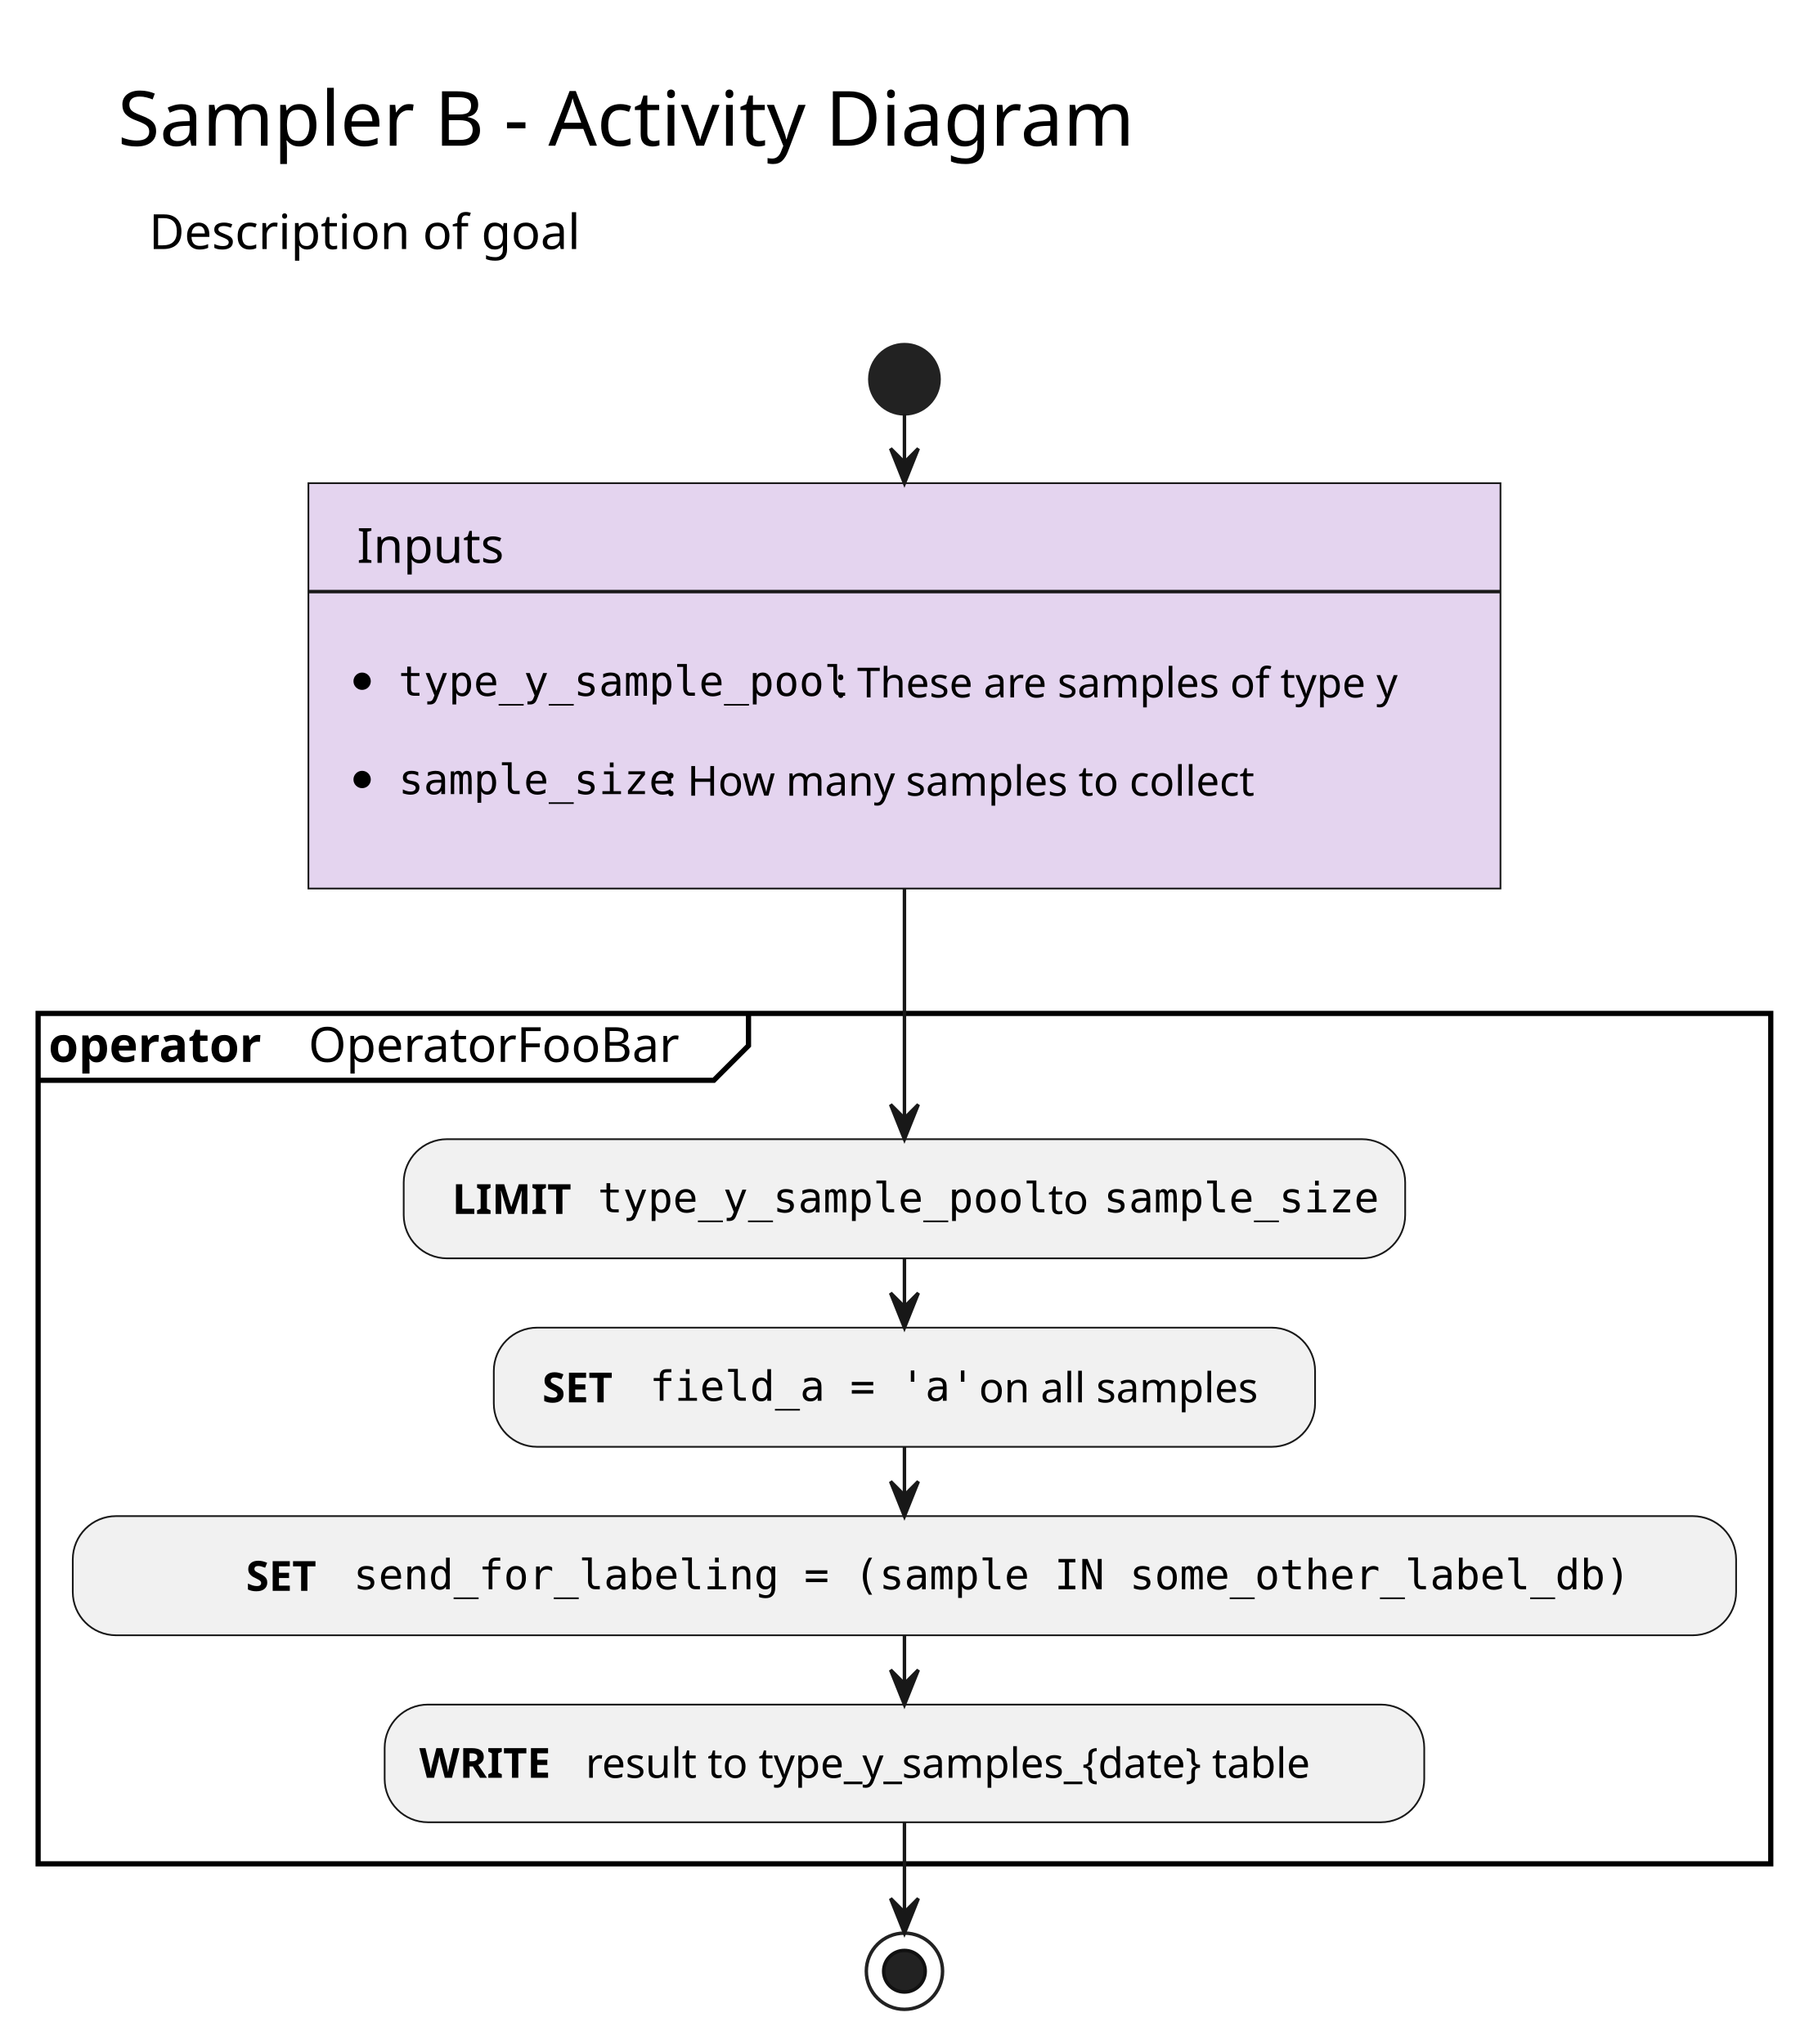
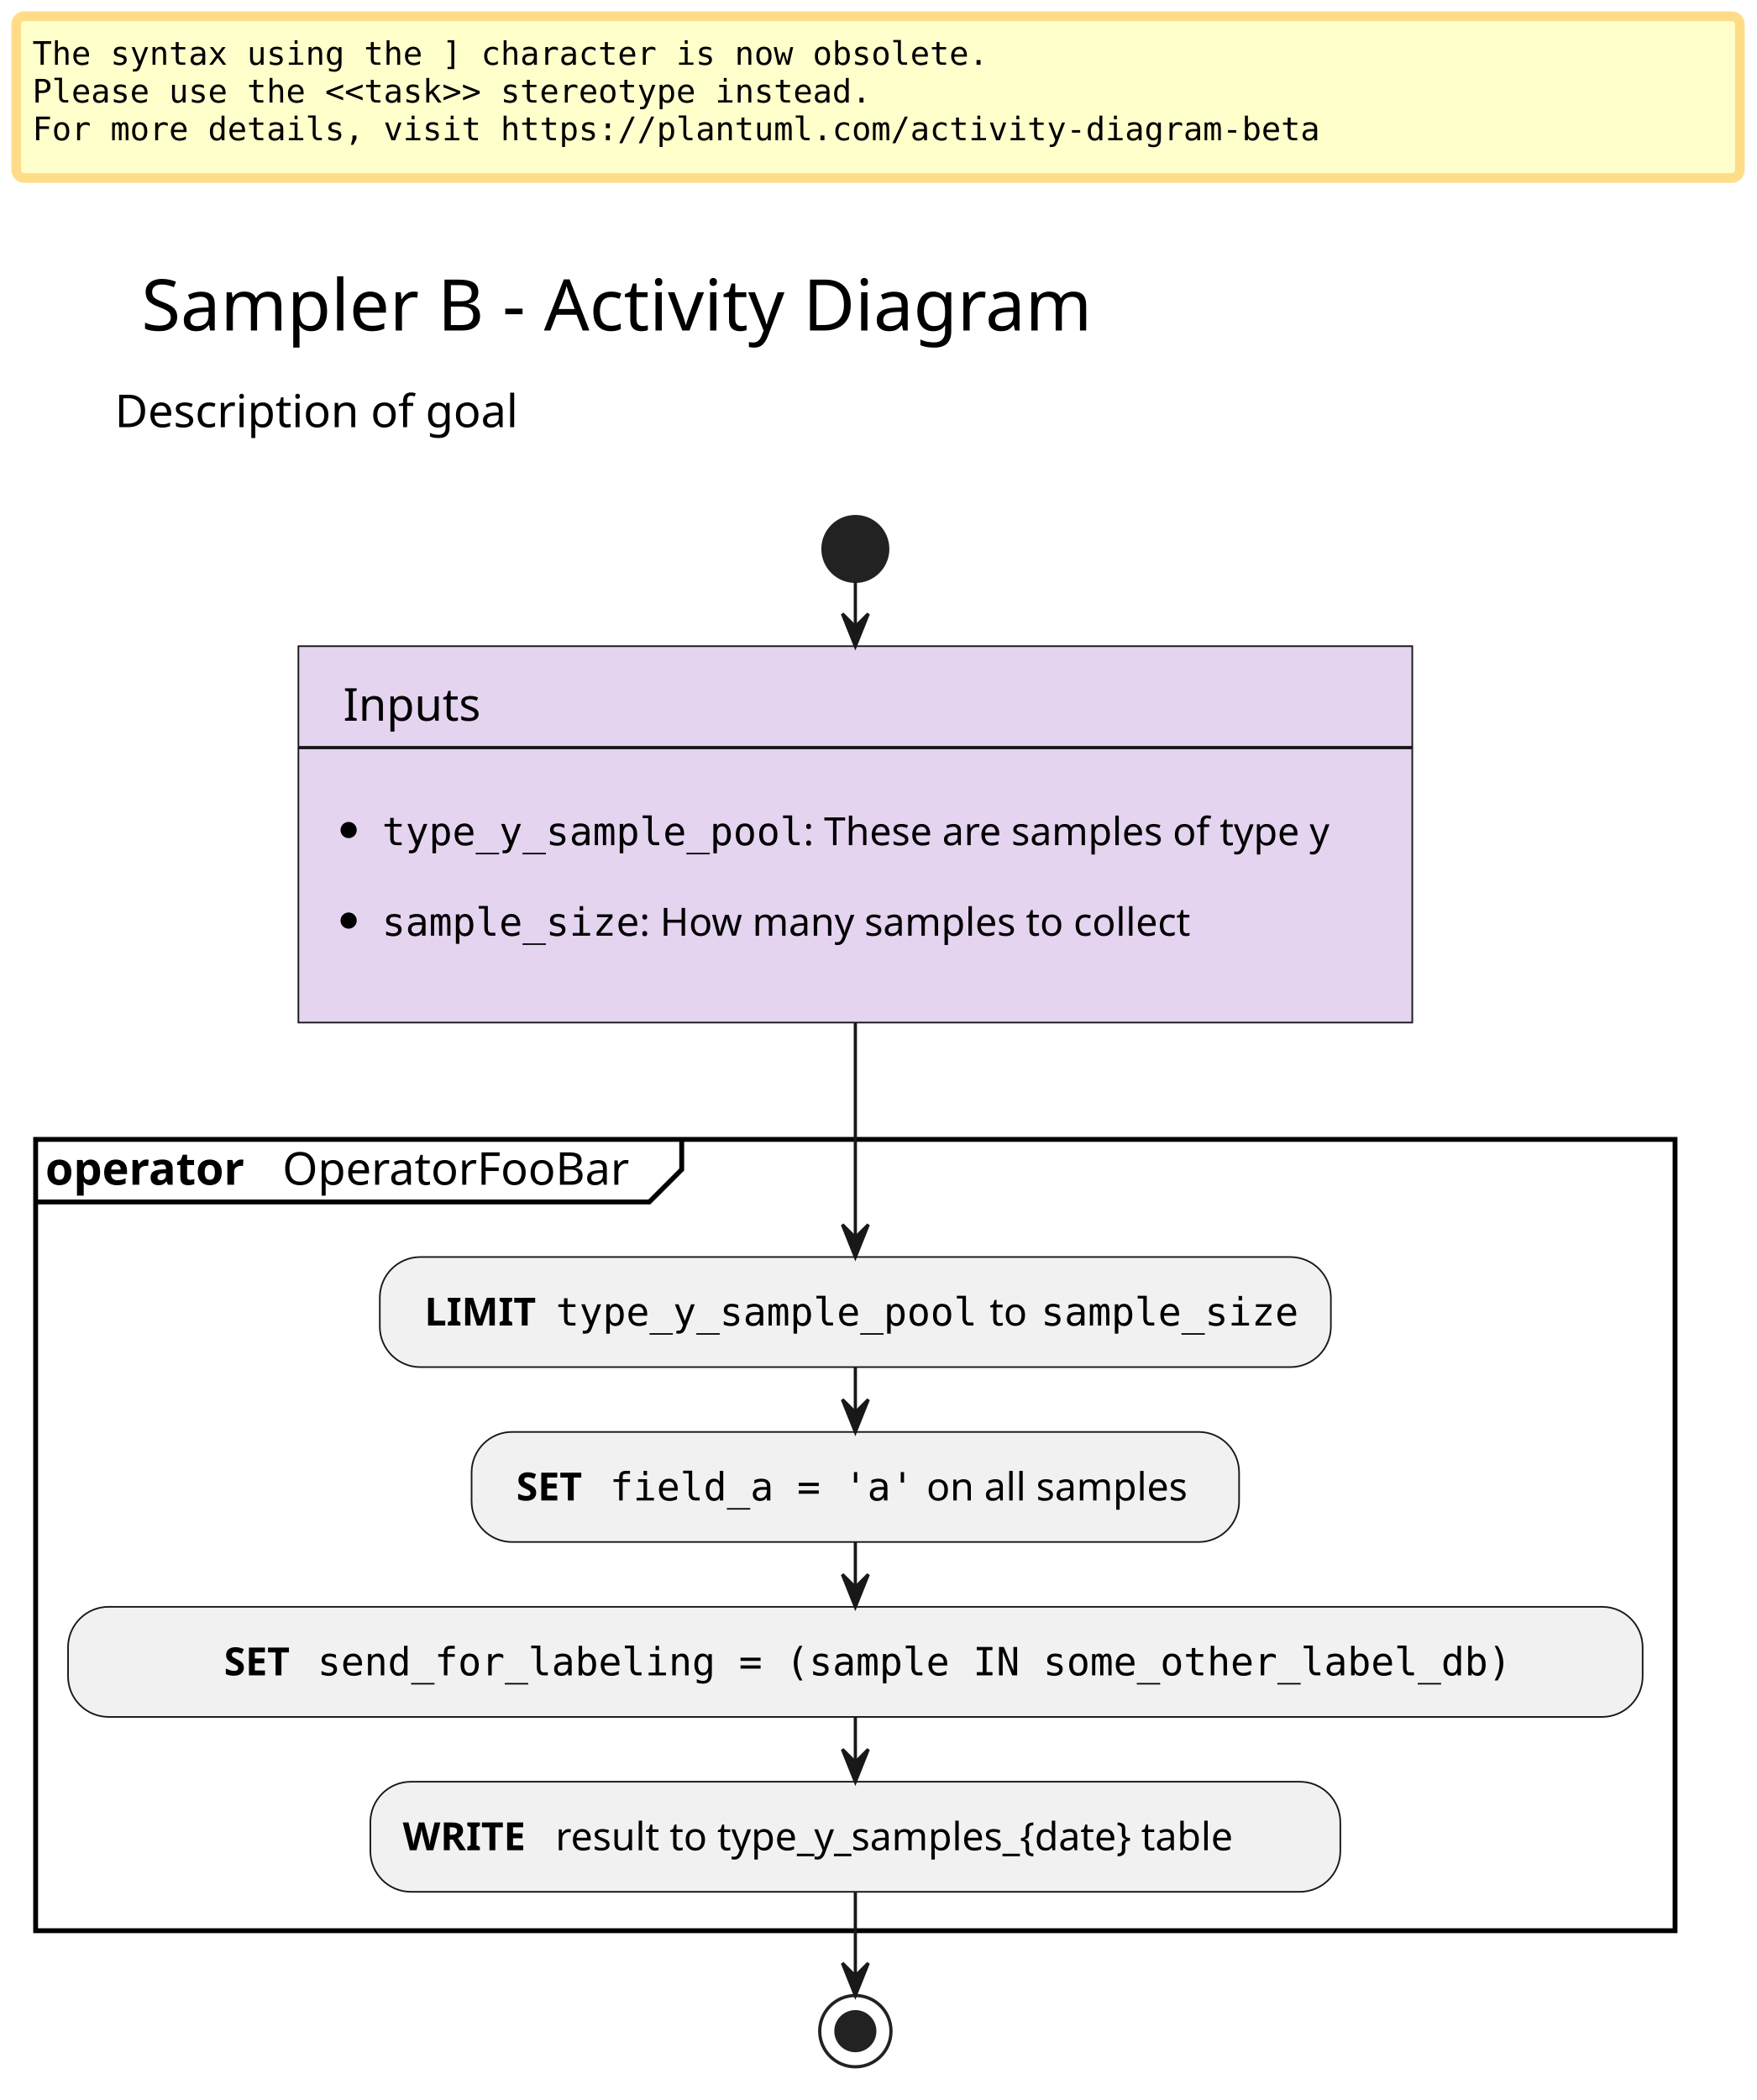
- <svg xmlns="http://www.w3.org/2000/svg" contentStyleType="text/css" height="590px" preserveAspectRatio="none" style="width:522px;height:590px;background:#FFFFFF;" version="1.1" viewBox="0 0 522 590" width="522px" zoomAndPan="magnify">
+ <svg xmlns="http://www.w3.org/2000/svg" contentStyleType="text/css" data-diagram-type="ACTIVITY" height="648px" preserveAspectRatio="none" style="width:542px;height:648px;background:#FFFFFF;" version="1.1" viewBox="0 0 542 648" width="542px" zoomAndPan="magnify">
  <defs />
  <g>
-     <rect height="88.469" style="stroke:#00000000;stroke-width:1.0;fill:none;" width="346" x="10" y="10" />
-     <text fill="#888888" font-family="sans-serif" font-size="10" lengthAdjust="spacing" textLength="3" x="353" y="19.282"> </text>
-     <text fill="#000000" font-family="sans-serif" font-size="22" lengthAdjust="spacing" textLength="322" x="34" y="42.062">Sampler B - Activity Diagram</text>
-     <text fill="#888888" font-family="sans-serif" font-size="10" lengthAdjust="spacing" textLength="3" x="353" y="56.532"> </text>
-     <text fill="#000000" font-family="sans-serif" font-size="14" lengthAdjust="spacing" textLength="137" x="43" y="71.886">Description of goal</text>
-     <text fill="#888888" font-family="sans-serif" font-size="10" lengthAdjust="spacing" textLength="3" x="353" y="84.47"> </text>
-     <text fill="#888888" font-family="sans-serif" font-size="10" lengthAdjust="spacing" textLength="3" x="353" y="96.11"> </text>
-     <ellipse cx="261" cy="109.469" fill="#222222" rx="10" ry="10" style="stroke:#222222;stroke-width:1.0;" />
-     <rect fill="#E4D4EF" height="117.003" style="stroke:#181818;stroke-width:0.5;" width="344" x="89" y="139.469" />
-     <text fill="#000000" font-family="sans-serif" font-size="12" lengthAdjust="spacing" textLength="4" x="99" y="162.935"> </text>
-     <text fill="#000000" font-family="sans-serif" font-size="14" lengthAdjust="spacing" textLength="45" x="103" y="162.464">Inputs</text>
-     <line style="stroke:#181818;stroke-width:1.0;" x1="89" x2="433" y1="170.766" y2="170.766" />
-     <text fill="#000000" font-family="sans-serif" font-size="12" lengthAdjust="spacing" textLength="4" x="99" y="186.904"> </text>
-     <ellipse cx="104.5" cy="196.635" fill="#000000" rx="2.5" ry="2.5" style="stroke:#000000;stroke-width:0.0;" />
-     <text fill="#000000" font-family="sans-serif" font-size="12" lengthAdjust="spacing" textLength="4" x="111" y="201.304"> </text>
-     <text fill="#000000" font-family="monospace" font-size="12" lengthAdjust="spacing" textLength="126" x="115" y="200.846">type_y_sample_pool</text>
-     <text fill="#000000" font-family="sans-serif" font-size="12" lengthAdjust="spacing" textLength="182" x="241" y="201.304">: These are samples of type y</text>
-     <text fill="#000000" font-family="sans-serif" font-size="12" lengthAdjust="spacing" textLength="4" x="99" y="215.273"> </text>
-     <ellipse cx="104.5" cy="225.003" fill="#000000" rx="2.5" ry="2.5" style="stroke:#000000;stroke-width:0.0;" />
-     <text fill="#000000" font-family="sans-serif" font-size="12" lengthAdjust="spacing" textLength="4" x="111" y="229.673"> </text>
-     <text fill="#000000" font-family="monospace" font-size="12" lengthAdjust="spacing" textLength="77" x="115" y="229.215">sample_size</text>
-     <text fill="#000000" font-family="sans-serif" font-size="12" lengthAdjust="spacing" textLength="186" x="192" y="229.673">: How many samples to collect</text>
-     <text fill="#000000" font-family="sans-serif" font-size="12" lengthAdjust="spacing" textLength="4" x="99" y="243.642"> </text>
-     <rect fill="none" height="245.466" style="stroke:#000000;stroke-width:1.5;" width="500" x="11" y="292.527" />
-     <path d="M216,292.527 L216,301.824 L206,311.824 L11,311.824 " fill="none" style="stroke:#000000;stroke-width:1.5;" />
-     <text fill="#000000" font-family="sans-serif" font-size="14" font-weight="bold" lengthAdjust="spacing" textLength="71" x="14" y="306.522">operator</text>
-     <text fill="#000000" font-family="sans-serif" font-size="14" lengthAdjust="spacing" textLength="116" x="89" y="306.522">OperatorFooBar</text>
-     <rect fill="#F1F1F1" height="34.4" rx="12.5" ry="12.5" style="stroke:#181818;stroke-width:0.5;" width="289" x="116.5" y="328.824" />
-     <text fill="#000000" font-family="sans-serif" font-size="12" lengthAdjust="spacing" textLength="4" x="126.5" y="350.394"> </text>
-     <text fill="#000000" font-family="sans-serif" font-size="12" font-weight="bold" lengthAdjust="spacing" textLength="38" x="130.5" y="350.394">LIMIT</text>
-     <text fill="#000000" font-family="sans-serif" font-size="12" lengthAdjust="spacing" textLength="4" x="168.5" y="350.394"> </text>
-     <text fill="#000000" font-family="monospace" font-size="12" lengthAdjust="spacing" textLength="126" x="172.5" y="349.936">type_y_sample_pool</text>
-     <text fill="#000000" font-family="sans-serif" font-size="12" lengthAdjust="spacing" textLength="12" x="302.5" y="350.394">to</text>
-     <text fill="#000000" font-family="monospace" font-size="12" lengthAdjust="spacing" textLength="77" x="318.5" y="349.936">sample_size</text>
-     <rect fill="#F1F1F1" height="34.4" rx="12.5" ry="12.5" style="stroke:#181818;stroke-width:0.5;" width="237" x="142.5" y="383.224" />
-     <text fill="#000000" font-family="sans-serif" font-size="12" lengthAdjust="spacing" textLength="4" x="152.5" y="404.794"> </text>
-     <text fill="#000000" font-family="sans-serif" font-size="12" font-weight="bold" lengthAdjust="spacing" textLength="27" x="156.5" y="404.794">SET</text>
-     <text fill="#000000" font-family="sans-serif" font-size="12" lengthAdjust="spacing" textLength="4" x="183.5" y="404.794"> </text>
-     <text fill="#000000" font-family="monospace" font-size="12" lengthAdjust="spacing" textLength="91" x="187.5" y="404.336">field_a = 'a'</text>
-     <text fill="#000000" font-family="sans-serif" font-size="12" lengthAdjust="spacing" textLength="87" x="282.5" y="404.794">on all samples</text>
-     <rect fill="#F1F1F1" height="34.4" rx="12.5" ry="12.5" style="stroke:#181818;stroke-width:0.5;" width="480" x="21" y="437.624" />
-     <text fill="#000000" font-family="sans-serif" font-size="12" lengthAdjust="spacing" textLength="8" x="63" y="459.194">  </text>
-     <text fill="#000000" font-family="sans-serif" font-size="12" font-weight="bold" lengthAdjust="spacing" textLength="27" x="71" y="459.194">SET</text>
-     <text fill="#000000" font-family="sans-serif" font-size="12" lengthAdjust="spacing" textLength="4" x="98" y="459.194"> </text>
-     <text fill="#000000" font-family="monospace" font-size="12" lengthAdjust="spacing" textLength="357" x="102" y="458.736">send_for_labeling = (sample IN some_other_label_db)</text>
-     <text fill="#000000" font-family="sans-serif" font-size="12" lengthAdjust="spacing" textLength="8" x="459" y="459.194">  </text>
-     <rect fill="#F1F1F1" height="33.969" rx="12.5" ry="12.5" style="stroke:#181818;stroke-width:0.5;" width="300" x="111" y="492.024" />
-     <text fill="#000000" font-family="sans-serif" font-size="12" font-weight="bold" lengthAdjust="spacing" textLength="44" x="121" y="513.163">WRITE</text>
-     <text fill="#000000" font-family="sans-serif" font-size="12" lengthAdjust="spacing" textLength="232" x="169" y="513.163">result to type_y_samples_{date} table</text>
-     <ellipse cx="261" cy="568.993" rx="11" ry="11" style="stroke:#222222;stroke-width:1.0;fill:none;" />
-     <ellipse cx="261" cy="568.993" fill="#222222" rx="6" ry="6" style="stroke:#111111;stroke-width:1.0;" />
-     <line style="stroke:#181818;stroke-width:1.0;" x1="261" x2="261" y1="119.469" y2="139.469" />
-     <polygon fill="#181818" points="257,129.469,261,139.469,265,129.469,261,133.469" style="stroke:#181818;stroke-width:1.0;" />
-     <line style="stroke:#181818;stroke-width:1.0;" x1="261" x2="261" y1="363.224" y2="383.224" />
-     <polygon fill="#181818" points="257,373.224,261,383.224,265,373.224,261,377.224" style="stroke:#181818;stroke-width:1.0;" />
-     <line style="stroke:#181818;stroke-width:1.0;" x1="261" x2="261" y1="417.624" y2="437.624" />
-     <polygon fill="#181818" points="257,427.624,261,437.624,265,427.624,261,431.624" style="stroke:#181818;stroke-width:1.0;" />
-     <line style="stroke:#181818;stroke-width:1.0;" x1="261" x2="261" y1="472.024" y2="492.024" />
-     <polygon fill="#181818" points="257,482.024,261,492.024,265,482.024,261,486.024" style="stroke:#181818;stroke-width:1.0;" />
-     <line style="stroke:#181818;stroke-width:1.0;" x1="261" x2="261" y1="256.472" y2="328.824" />
-     <polygon fill="#181818" points="257,318.824,261,328.824,265,318.824,261,322.824" style="stroke:#181818;stroke-width:1.0;" />
-     <text fill="#000000" font-family="sans-serif" font-size="11" lengthAdjust="spacing" textLength="4" x="265" y="277.777"> </text>
-     <text fill="#000000" font-family="sans-serif" font-size="11" lengthAdjust="spacing" textLength="4" x="265" y="290.582"> </text>
-     <line style="stroke:#181818;stroke-width:1.0;" x1="261" x2="261" y1="525.993" y2="557.993" />
-     <polygon fill="#181818" points="257,547.993,261,557.993,265,547.993,261,551.993" style="stroke:#181818;stroke-width:1.0;" />
+     <rect fill="#FFFFCC" height="49.922" rx="2.5" ry="2.5" style="stroke:#FFDD88;stroke-width:3;" width="531.955" x="5" y="5" />
+     <text fill="#000000" font-family="monospace" font-size="10" lengthAdjust="spacing" textLength="295.005" x="10" y="20">The syntax using the ] character is now obsolete.</text>
+     <text fill="#000000" font-family="monospace" font-size="10" lengthAdjust="spacing" textLength="258.882" x="10" y="31.641">Please use the &lt;&lt;task&gt;&gt; stereotype instead.</text>
+     <text fill="#000000" font-family="monospace" font-size="10" lengthAdjust="spacing" textLength="397.353" x="10" y="43.281">For more details, visit https://plantuml.com/activity-diagram-beta</text>
+     <text fill="#888888" font-family="sans-serif" font-size="10" lengthAdjust="spacing" textLength="3.179" x="360.109" y="79.204"> </text>
+     <text fill="#000000" font-family="sans-serif" font-size="22" lengthAdjust="spacing" textLength="319.655" x="43.633" y="101.983">Sampler B - Activity Diagram</text>
+     <text fill="#888888" font-family="sans-serif" font-size="10" lengthAdjust="spacing" textLength="3.179" x="360.109" y="116.454"> </text>
+     <text fill="#000000" font-family="sans-serif" font-size="14" lengthAdjust="spacing" textLength="132.05" x="35.43" y="131.808">Description of goal</text>
+     <text fill="#888888" font-family="sans-serif" font-size="10" lengthAdjust="spacing" textLength="3.179" x="360.109" y="144.392"> </text>
+     <text fill="#888888" font-family="sans-serif" font-size="10" lengthAdjust="spacing" textLength="3.179" x="360.109" y="156.032"> </text>
+     <ellipse cx="263.978" cy="169.391" fill="#222222" rx="10" ry="10" style="stroke:#222222;stroke-width:1;" />
+     <rect fill="#E4D4EF" height="116.141" style="stroke:#181818;stroke-width:0.5;" width="343.766" x="92.095" y="199.391" />
+     <text fill="#000000" font-family="sans-serif" font-size="12" lengthAdjust="spacing" textLength="3.814" x="102.095" y="222.857"> </text>
+     <text fill="#000000" font-family="sans-serif" font-size="14" lengthAdjust="spacing" textLength="43.545" x="105.909" y="222.386">Inputs</text>
+     <line style="stroke:#181818;stroke-width:1;" x1="92.095" x2="435.86" y1="230.688" y2="230.688" />
+     <text fill="#000000" font-family="sans-serif" font-size="12" lengthAdjust="spacing" textLength="3.814" x="102.095" y="246.826"> </text>
+     <ellipse cx="107.595" cy="256.125" fill="#000000" rx="2.5" ry="2.5" />
+     <text fill="#000000" font-family="sans-serif" font-size="12" lengthAdjust="spacing" textLength="3.814" x="114.095" y="260.795"> </text>
+     <text fill="#000000" font-family="monospace" font-size="12" lengthAdjust="spacing" textLength="130.043" x="117.909" y="260.795">type_y_sample_pool</text>
+     <text fill="#000000" font-family="sans-serif" font-size="12" lengthAdjust="spacing" textLength="177.908" x="247.952" y="260.795">: These are samples of type y</text>
+     <text fill="#000000" font-family="sans-serif" font-size="12" lengthAdjust="spacing" textLength="3.814" x="102.095" y="274.764"> </text>
+     <ellipse cx="107.595" cy="284.062" fill="#000000" rx="2.5" ry="2.5" />
+     <text fill="#000000" font-family="sans-serif" font-size="12" lengthAdjust="spacing" textLength="3.814" x="114.095" y="288.732"> </text>
+     <text fill="#000000" font-family="monospace" font-size="12" lengthAdjust="spacing" textLength="79.471" x="117.909" y="288.732">sample_size</text>
+     <text fill="#000000" font-family="sans-serif" font-size="12" lengthAdjust="spacing" textLength="184.266" x="197.38" y="288.732">: How many samples to collect</text>
+     <text fill="#000000" font-family="sans-serif" font-size="12" lengthAdjust="spacing" textLength="3.814" x="102.095" y="302.701"> </text>
+     <rect fill="none" height="244.172" style="stroke:#000000;stroke-width:1.5;" width="505.955" x="11" y="351.586" />
+     <path d="M210.39,351.586 L210.39,360.883 L200.39,370.883 L11,370.883" fill="none" style="stroke:#000000;stroke-width:1.5;" />
+     <text fill="#000000" font-family="sans-serif" font-size="14" font-weight="bold" lengthAdjust="spacing" textLength="68.701" x="14" y="365.582">operator</text>
+     <text fill="#000000" font-family="sans-serif" font-size="14" lengthAdjust="spacing" textLength="111.788" x="87.151" y="365.582">OperatorFooBar</text>
+     <rect fill="#F1F1F1" height="33.969" rx="12.5" ry="12.5" style="stroke:#181818;stroke-width:0.5;" width="293.522" x="117.217" y="387.883" />
+     <text fill="#000000" font-family="sans-serif" font-size="12" lengthAdjust="spacing" textLength="3.814" x="127.217" y="409.022"> </text>
+     <text fill="#000000" font-family="sans-serif" font-size="12" font-weight="bold" lengthAdjust="spacing" textLength="36.703" x="131.031" y="409.022">LIMIT</text>
+     <text fill="#000000" font-family="sans-serif" font-size="12" lengthAdjust="spacing" textLength="3.814" x="167.734" y="409.022"> </text>
+     <text fill="#000000" font-family="monospace" font-size="12" lengthAdjust="spacing" textLength="130.043" x="171.549" y="409.022">type_y_sample_pool</text>
+     <text fill="#000000" font-family="sans-serif" font-size="12" lengthAdjust="spacing" textLength="12.047" x="305.406" y="409.022">to</text>
+     <text fill="#000000" font-family="monospace" font-size="12" lengthAdjust="spacing" textLength="79.471" x="321.268" y="409.022">sample_size</text>
+     <rect fill="#F1F1F1" height="33.969" rx="12.5" ry="12.5" style="stroke:#181818;stroke-width:0.5;" width="236.867" x="145.544" y="441.852" />
+     <text fill="#000000" font-family="sans-serif" font-size="12" lengthAdjust="spacing" textLength="3.814" x="155.544" y="462.991"> </text>
+     <text fill="#000000" font-family="sans-serif" font-size="12" font-weight="bold" lengthAdjust="spacing" textLength="25.025" x="159.358" y="462.991">SET</text>
+     <text fill="#000000" font-family="sans-serif" font-size="12" lengthAdjust="spacing" textLength="3.814" x="184.384" y="462.991"> </text>
+     <text fill="#000000" font-family="monospace" font-size="12" lengthAdjust="spacing" textLength="93.92" x="188.198" y="462.991">field_a = 'a'</text>
+     <text fill="#000000" font-family="sans-serif" font-size="12" lengthAdjust="spacing" textLength="86.478" x="285.933" y="462.991">on all samples</text>
+     <rect fill="#F1F1F1" height="33.969" rx="12.5" ry="12.5" style="stroke:#181818;stroke-width:0.5;" width="485.955" x="21" y="495.821" />
+     <text fill="#000000" font-family="sans-serif" font-size="12" lengthAdjust="spacing" textLength="7.629" x="61.516" y="516.96">  </text>
+     <text fill="#000000" font-family="sans-serif" font-size="12" font-weight="bold" lengthAdjust="spacing" textLength="25.025" x="69.144" y="516.96">SET</text>
+     <text fill="#000000" font-family="sans-serif" font-size="12" lengthAdjust="spacing" textLength="3.814" x="94.17" y="516.96"> </text>
+     <text fill="#000000" font-family="monospace" font-size="12" lengthAdjust="spacing" textLength="368.455" x="97.984" y="516.96">send_for_labeling = (sample IN some_other_label_db)</text>
+     <text fill="#000000" font-family="sans-serif" font-size="12" lengthAdjust="spacing" textLength="7.629" x="466.44" y="516.96">  </text>
+     <rect fill="#F1F1F1" height="33.969" rx="12.5" ry="12.5" style="stroke:#181818;stroke-width:0.5;" width="299.352" x="114.302" y="549.79" />
+     <text fill="#000000" font-family="sans-serif" font-size="12" font-weight="bold" lengthAdjust="spacing" textLength="43.324" x="124.302" y="570.928">WRITE</text>
+     <text fill="#000000" font-family="sans-serif" font-size="12" lengthAdjust="spacing" textLength="232.213" x="171.44" y="570.928">result to type_y_samples_{date} table</text>
+     <ellipse cx="263.978" cy="626.758" fill="none" rx="11" ry="11" style="stroke:#222222;stroke-width:1;" />
+     <ellipse cx="263.978" cy="626.758" fill="#222222" rx="6" ry="6" style="stroke:#222222;stroke-width:1;" />
+     <line style="stroke:#181818;stroke-width:1;" x1="263.978" x2="263.978" y1="179.391" y2="199.391" />
+     <polygon fill="#181818" points="259.978,189.391,263.978,199.391,267.978,189.391,263.978,193.391" style="stroke:#181818;stroke-width:1;" />
+     <line style="stroke:#181818;stroke-width:1;" x1="263.978" x2="263.978" y1="421.852" y2="441.852" />
+     <polygon fill="#181818" points="259.978,431.852,263.978,441.852,267.978,431.852,263.978,435.852" style="stroke:#181818;stroke-width:1;" />
+     <line style="stroke:#181818;stroke-width:1;" x1="263.978" x2="263.978" y1="475.821" y2="495.821" />
+     <polygon fill="#181818" points="259.978,485.821,263.978,495.821,267.978,485.821,263.978,489.821" style="stroke:#181818;stroke-width:1;" />
+     <line style="stroke:#181818;stroke-width:1;" x1="263.978" x2="263.978" y1="529.79" y2="549.79" />
+     <polygon fill="#181818" points="259.978,539.79,263.978,549.79,267.978,539.79,263.978,543.79" style="stroke:#181818;stroke-width:1;" />
+     <line style="stroke:#181818;stroke-width:1;" x1="263.978" x2="263.978" y1="315.531" y2="387.883" />
+     <polygon fill="#181818" points="259.978,377.883,263.978,387.883,267.978,377.883,263.978,381.883" style="stroke:#181818;stroke-width:1;" />
+     <text fill="#000000" font-family="sans-serif" font-size="11" lengthAdjust="spacing" textLength="3.497" x="267.978" y="336.836"> </text>
+     <text fill="#000000" font-family="sans-serif" font-size="11" lengthAdjust="spacing" textLength="3.497" x="267.978" y="349.641"> </text>
+     <line style="stroke:#181818;stroke-width:1;" x1="263.978" x2="263.978" y1="583.758" y2="615.758" />
+     <polygon fill="#181818" points="259.978,605.758,263.978,615.758,267.978,605.758,263.978,609.758" style="stroke:#181818;stroke-width:1;" />
  </g>
</svg>
